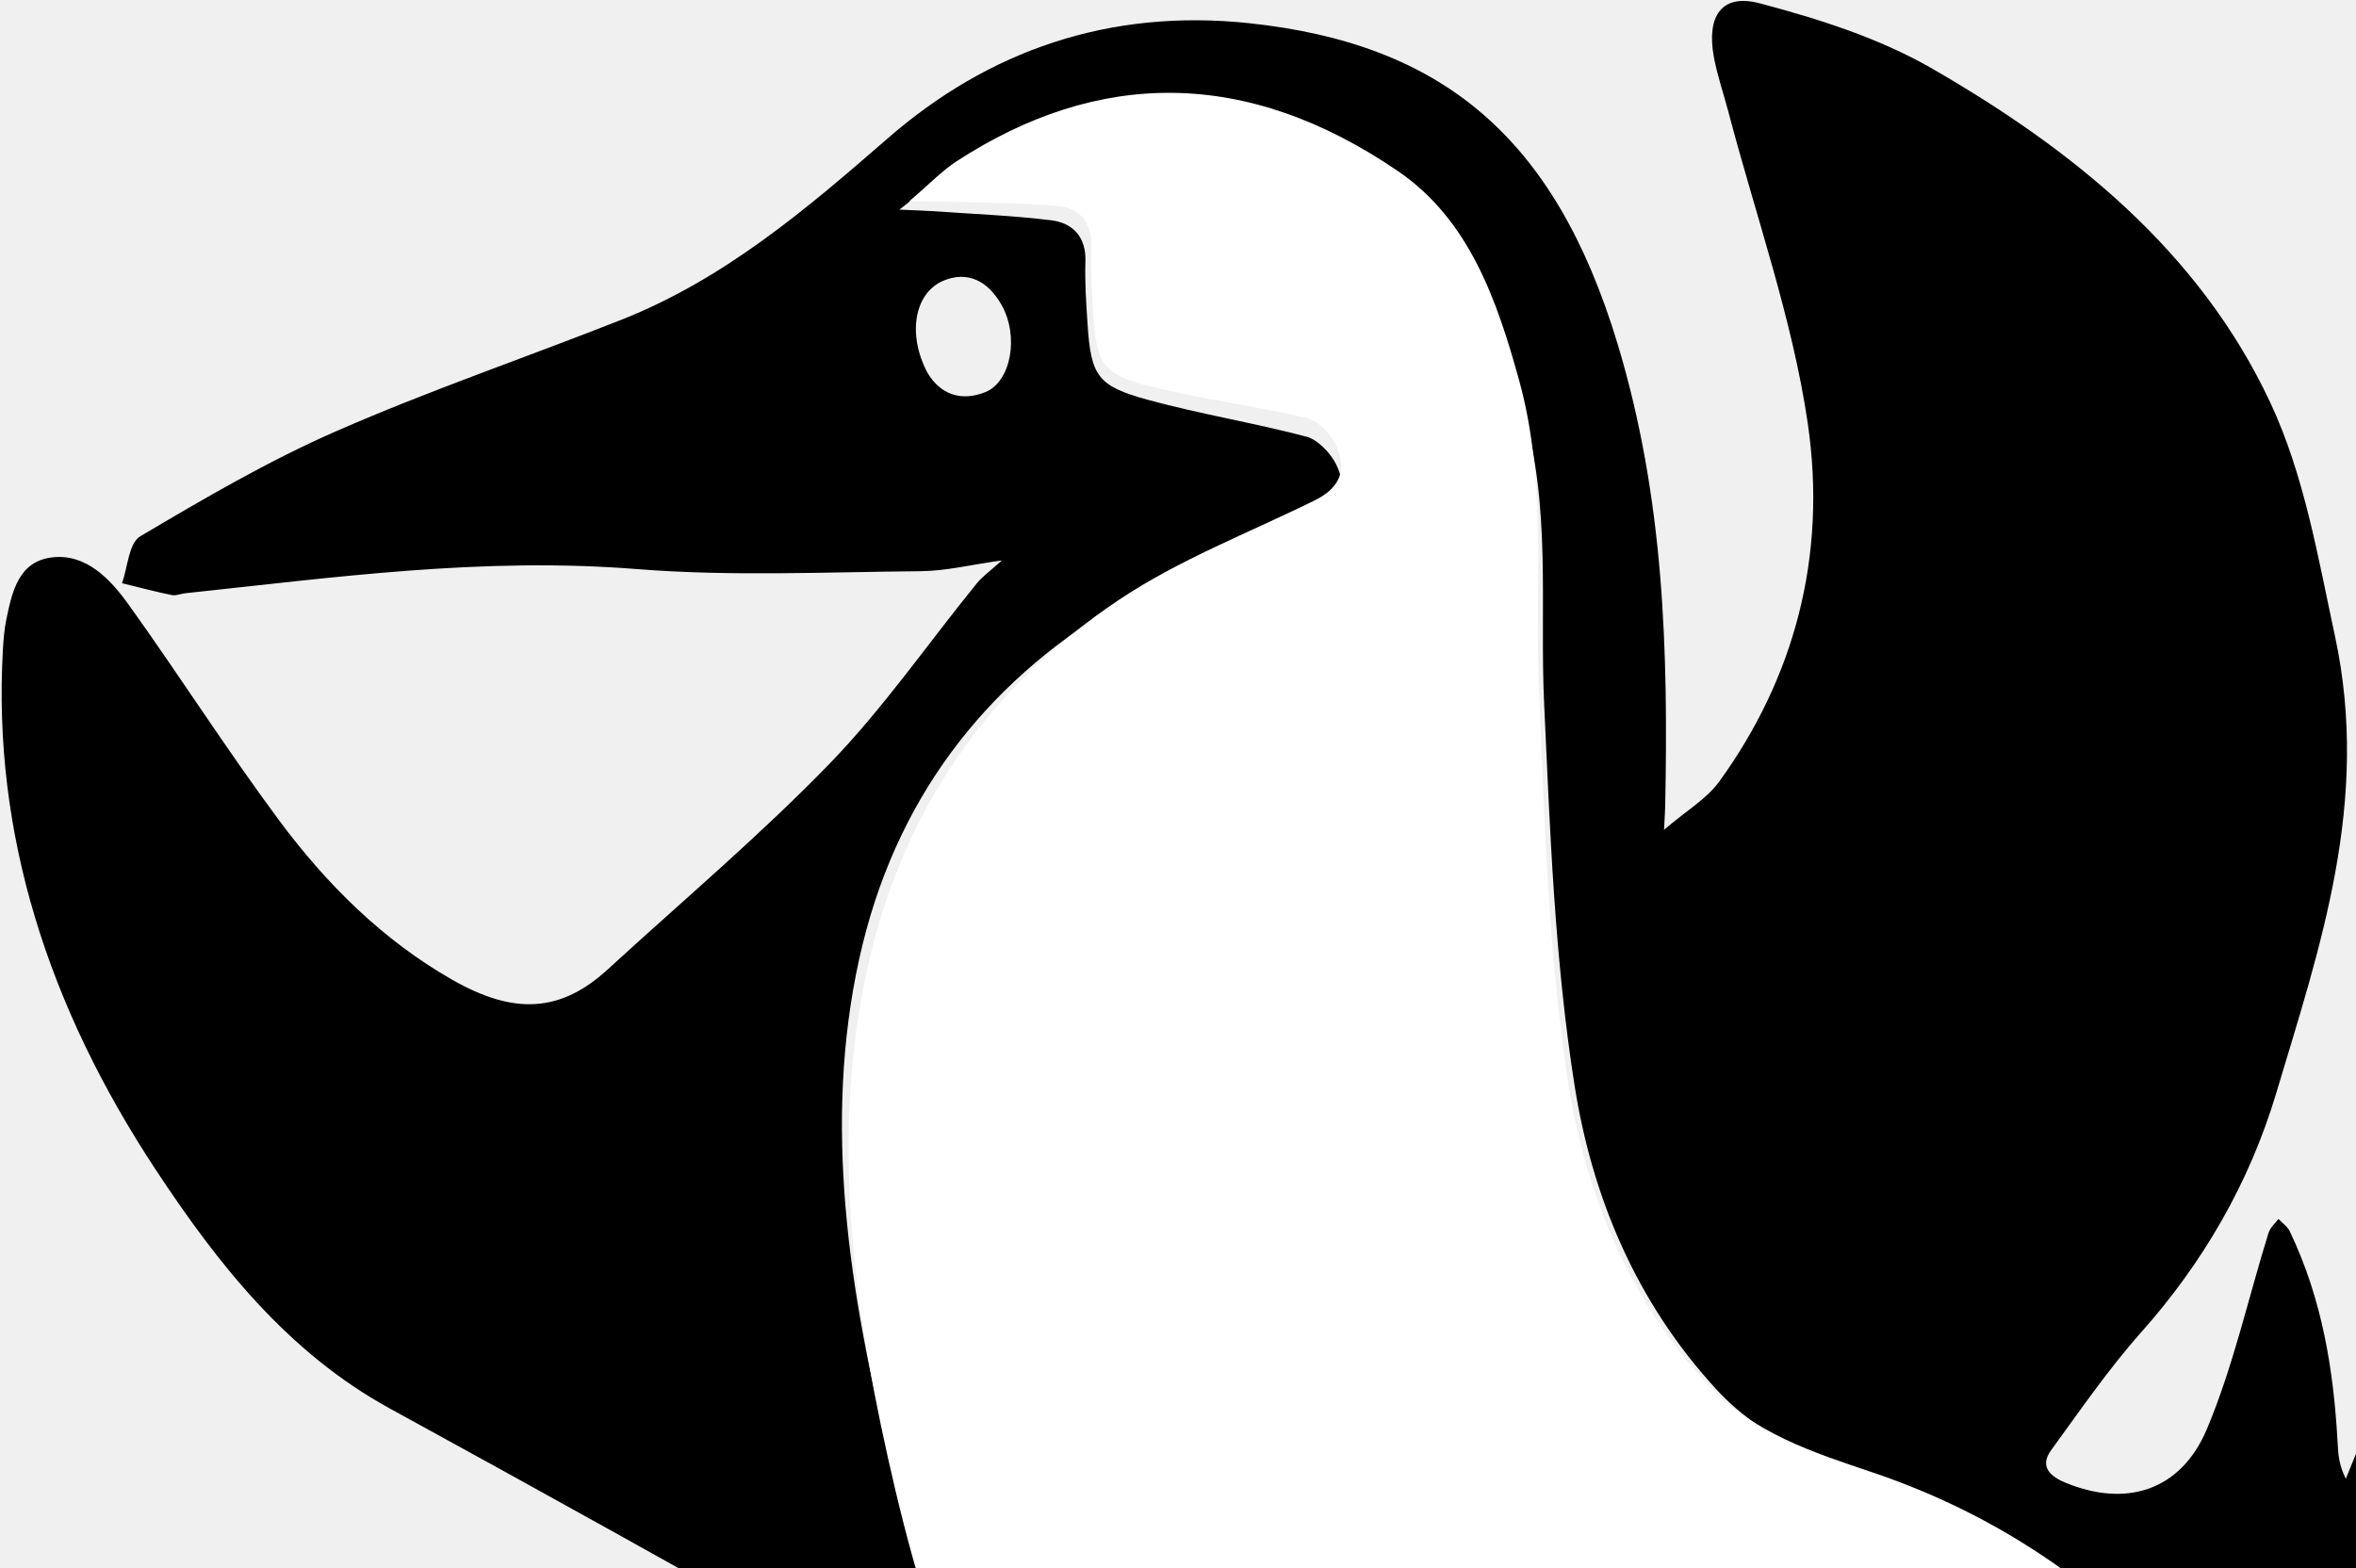
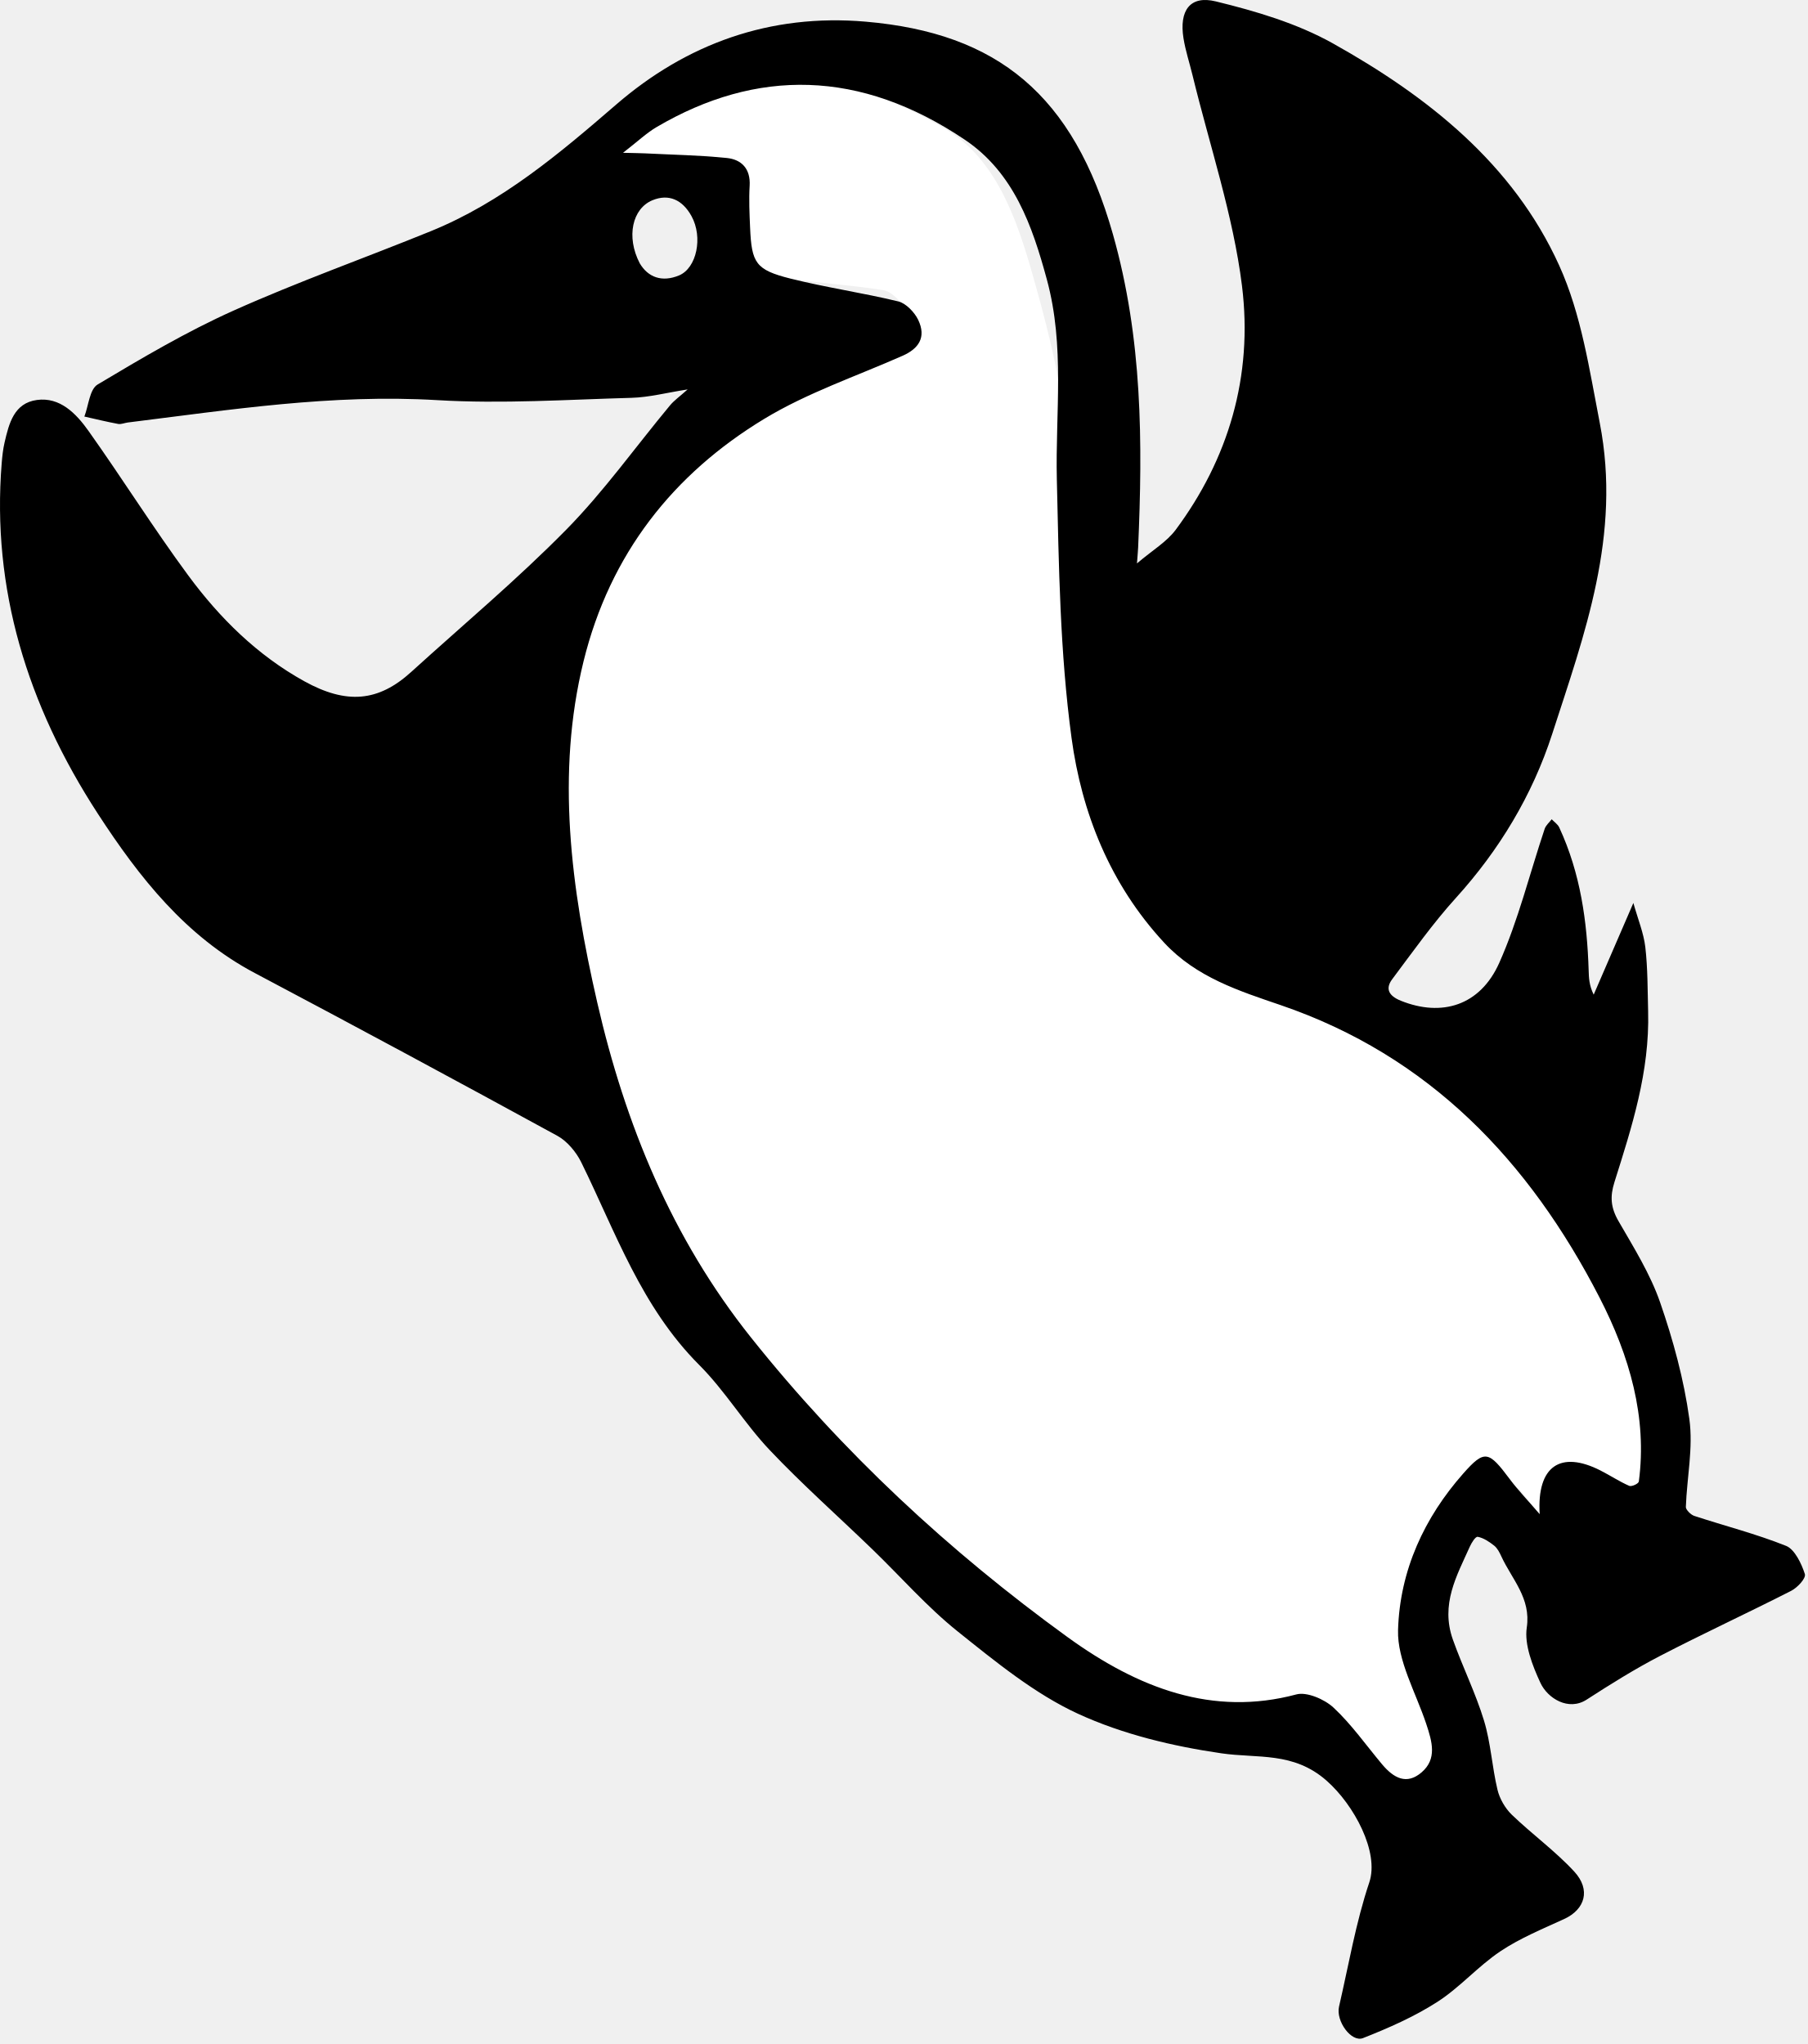
- <svg xmlns="http://www.w3.org/2000/svg" width="553" height="368" viewBox="0 0 553 368" fill="none">
-   <path d="M453.463 16.073C486.348 35.023 516.211 58.904 532.867 94.47C540.903 111.627 544.082 130.862 548.059 149.293C556.449 188.232 544.492 222.404 534.29 256.562C527.961 277.744 517.036 296.49 502.605 312.715C494.916 321.354 488.296 331.023 481.435 340.427C479.103 343.621 480.279 346.14 484.589 347.956C498.655 353.885 511.763 350.254 517.996 335.472C524.165 320.844 527.689 304.795 532.464 289.416C532.86 288.154 534.002 287.219 534.798 286.136C535.699 287.091 536.924 287.924 537.449 289.025C545.151 305.14 547.763 321.822 548.686 338.688C548.828 341.259 548.943 343.824 550.608 347.128C554.71 337.093 558.811 327.058 563.465 315.657C565.171 321.342 567.249 326.168 567.917 331.019C568.932 338.42 569.032 345.841 569.399 353.241C570.452 374.219 564.747 393.209 559.237 412.184C557.814 417.092 558.13 420.9 560.972 425.72C566.397 434.934 572.272 444.214 575.844 454.021C580.679 467.287 584.673 481.037 586.835 494.656C588.438 504.731 586.465 514.92 586.348 525.1C586.34 526.033 588.126 527.823 589.294 528.228C599.883 531.915 610.677 534.873 621.055 539.239C623.977 540.471 626.462 545.473 627.676 549.088C628.174 550.579 625.253 553.745 623.127 554.817C608.39 562.214 593.312 569.013 578.637 576.513C570.098 580.873 561.943 585.942 553.902 591.113C547.785 595.041 540.53 590.413 537.931 584.987C535.04 578.944 532.071 571.603 532.806 565.77C534.081 555.633 527.326 548.967 523.517 540.96C522.876 539.602 522.084 538.076 520.969 537.181C519.257 535.801 517.24 534.43 515.275 534.017C514.473 533.85 513.192 536.041 512.607 537.423C508.395 547.364 502.977 557.105 507.586 569.453C511.118 578.928 515.823 588.121 518.9 597.673C521.426 605.51 522.021 613.744 524.087 621.715C524.879 624.78 526.849 628.163 529.175 630.425C536.28 637.325 544.342 643.264 551.035 650.513C556.981 656.958 555.052 663.714 548.016 666.881C540.649 670.198 533.003 673.223 526.377 677.649C518.842 682.68 512.812 689.874 505.184 694.744C497.428 699.7 488.739 703.433 480.021 706.765C476.062 708.279 470.505 700.698 471.537 695.709C474.506 681.38 476.615 666.672 480.902 652.916C484.14 642.529 475.076 625.989 465.425 617.403C453.794 607.066 441.634 609.321 429.137 607.237C412.491 604.467 395.243 600.046 379.615 592.547C364.71 585.389 351.051 574.049 337.78 563.27C327.086 554.583 317.829 543.954 307.862 534.263C295.852 522.579 283.343 511.379 271.854 499.199C263.001 489.817 256.141 478.46 247.081 469.344C226.686 448.815 217.361 422.854 204.952 398.32C203.154 394.766 199.945 390.944 196.582 389.048C161.677 369.359 126.678 349.882 91.559 330.668C67.572 317.544 51.172 296.764 36.486 274.484C11.353 236.345 -1.772 195.779 0.681 152.49C0.819 150.107 1.014 147.705 1.487 145.41C2.857 138.747 4.425 131.76 12.251 130.843C20.088 129.915 25.75 135.749 30.11 141.818C42.133 158.571 53.196 175.99 65.492 192.548C76.643 207.574 89.862 220.696 106.145 229.991C120.809 238.359 131.685 237.626 142.711 227.508C160.133 211.52 178.255 196.246 194.705 179.283C207.308 166.285 217.754 151.123 229.237 136.987C230.629 135.271 232.494 133.972 235.178 131.551C227.934 132.555 222.077 134.03 216.031 134.085C193.883 134.272 171.735 135.352 149.469 133.586C113.214 130.703 78.536 135.548 43.557 139.251C42.443 139.372 41.324 139.896 40.256 139.677C36.373 138.882 32.504 137.845 28.634 136.903C30.003 133.13 30.187 127.517 32.936 125.886C47.88 117.04 62.958 108.202 78.941 101.207C100.813 91.637 123.608 83.855 145.881 75.05C170.027 65.509 189.304 49.072 208.387 32.461C231.943 11.945 260.28 1.942 293.222 5.446C338.558 10.268 364.993 32.196 379.664 80.67C390.693 117.098 391.573 153.151 390.854 189.235C390.837 190.28 390.757 191.311 390.585 194.791C395.841 190.281 400.585 187.552 403.582 183.411C420.963 159.382 428.933 130.908 424.316 99.352C420.742 74.925 412.091 50.611 405.683 26.247C404.55 21.919 403.045 17.623 402.259 13.274C400.551 3.787 404.079 -1.607 413.076 0.788C426.776 4.42 440.943 8.863 453.468 16.076L453.463 16.073ZM555.092 452.054C529.769 404.064 494.627 367.194 443.453 348.665C429.138 343.477 414.318 338.522 402.987 326.271C383.808 305.538 373.618 280.488 369.58 254.803C364.891 225.012 363.826 195.016 362.439 165.215C361.366 142.111 364.201 119.263 357.388 95.876C351.979 77.289 345.243 58.754 328.175 46.997C291.693 21.864 256.183 20.876 222.407 40.533C218.989 42.521 216.101 45.343 211.109 49.212C215.335 49.403 216.966 49.439 218.599 49.552C227.978 50.214 237.359 50.562 246.74 51.706C251.797 52.327 254.977 55.611 254.774 61.448C254.607 66.231 254.943 71.114 255.266 75.964C256.07 88.243 257.532 90.614 269.464 93.865C281.808 97.23 294.347 99.259 306.715 102.52C309.268 103.192 312.311 106.357 313.617 108.999C316.671 115.189 313.94 119.031 308.589 121.337C292.848 128.138 276.169 133.537 261.668 142.258C230.912 160.74 209.89 187.959 201.702 224.98C193.157 263.624 199.174 303.163 209.171 343.187C219.721 385.408 236.556 425.146 264.587 460.174C296.842 500.476 334.224 535.5 375.472 565.969C400.132 584.185 425.9 594.546 454.415 587.35C457.892 586.473 464.013 589.168 467.199 592.156C473.54 598.098 478.677 605.406 484.334 612.132C488.481 617.063 492.96 619.468 497.914 615.191C503.184 610.65 501.306 604.637 499.136 598.447C495.324 587.567 488.661 576.217 488.711 565.805C488.81 545.051 496.885 526.919 509.731 512.078C516.924 503.766 518.31 504.34 525.78 514.271C528.707 518.16 532.11 521.709 536.312 526.593C534.904 509.761 543.064 504.684 556.731 511.851C560.105 513.624 563.322 515.815 566.756 517.388C567.608 517.775 569.948 516.717 570.027 515.946C572.419 493.813 565.861 472.465 555.086 452.052L555.092 452.054ZM231.313 92.031C237.282 89.618 239.269 78.982 235.077 71.565C231.86 65.874 227.121 63.615 221.588 65.828C214.755 68.561 212.783 78.275 217.726 87.559C220.674 92.489 225.521 94.375 231.309 92.033L231.313 92.031Z" fill="black" />
-   <path d="M439.744 345.714C489.818 362.674 524.089 399.155 548.69 447.472C559.159 468.028 565.488 489.715 563.039 512.571C562.955 513.364 560.653 514.55 559.826 514.189C556.467 512.712 553.324 510.59 550.025 508.905C536.66 502.09 528.64 507.65 529.942 524.903C525.846 520.052 522.527 516.542 519.675 512.662C512.4 502.755 511.042 502.217 503.955 511.064C491.298 526.852 483.296 545.832 483.102 567.181C483.004 577.891 489.483 589.291 493.169 600.324C495.267 606.602 497.08 612.709 491.893 617.595C487.017 622.196 482.638 619.907 478.597 615.006C473.083 608.32 468.082 601.014 461.894 595.162C458.787 592.224 452.798 589.699 449.386 590.744C421.406 599.311 396.194 589.707 372.106 571.988C331.816 542.342 295.338 507.853 263.909 467.725C236.598 432.853 220.279 392.67 210.134 349.68C200.519 308.933 194.807 268.509 203.362 228.415C211.56 190.005 232.288 161.152 262.524 140.883C276.781 131.324 293.149 125.085 308.613 117.445C313.868 114.853 316.564 110.79 313.599 104.549C312.333 101.89 309.365 98.76 306.863 98.169C294.756 95.322 282.475 93.748 270.391 90.793C258.711 87.939 257.286 85.556 256.557 72.965C256.263 67.99 255.956 62.982 256.143 58.056C256.367 52.041 253.265 48.794 248.313 48.366C239.121 47.57 229.93 47.599 220.74 47.303C219.136 47.256 217.535 47.282 213.4 47.261C218.308 43.073 221.149 40.054 224.514 37.872C257.712 16.272 292.51 15.835 328.156 40.187C344.828 51.581 351.344 70.368 356.564 89.26C363.133 113.033 360.248 136.648 361.193 160.365C362.414 190.958 363.316 221.759 367.775 252.21C371.614 278.46 381.486 303.806 400.189 324.343C411.241 336.482 425.744 340.971 439.749 345.716L439.744 345.714Z" fill="white" />
-   <path d="M285.748 42.777C290.073 50.047 288.149 60.557 282.106 63.001C276.245 65.371 271.302 63.559 268.265 58.73C263.16 49.626 265.077 40.025 271.995 37.258C277.597 35.017 282.429 37.198 285.752 42.775L285.748 42.777Z" fill="white" />
-   <path d="M435.747 667.859C435.747 667.859 410.642 711.788 418.023 715.141C421.464 716.704 424.571 717.834 449.574 701.971C449.574 701.971 460.631 696.64 473.002 690.686C473.002 690.686 493.577 685.865 485.38 679.944C485.38 679.944 441.716 653.146 435.744 667.855L435.747 667.859Z" fill="#CD1214" />
-   <path d="M517.894 560.562C517.894 560.562 514.019 588.222 516.295 600.556C518.57 612.891 527.383 608.851 541.159 601.973C554.934 595.1 587.753 586.387 590.755 581.687C593.086 578.029 559.534 567.986 544.516 563.703C540.523 562.565 536.639 560.992 532.964 559.016C527.473 556.064 518.79 552.734 517.897 560.56L517.894 560.562Z" fill="#CD1214" />
+ <svg xmlns="http://www.w3.org/2000/svg" width="229" height="259" viewBox="0 0 229 259" fill="none">
+   <path d="M162.761 126.053C182.205 131.046 192.827 144.727 202.237 162.192C206.241 169.622 207.097 172.353 210.19 185.314C208.932 190.91 209.957 185.314 210.19 185.314C212.841 185.314 210.212 191.452 208.932 190.91C203.751 188.718 196.49 187.561 196.935 194.003C195.357 192.294 193.614 190.079 192.517 188.701C188.099 186.01 190.891 184.301 188.099 187.817C183.112 194.092 179.006 199.991 178.854 208.011C178.778 212.035 181.26 216.138 182.657 220.179C183.451 222.478 184.136 224.721 182.098 226.698C180.182 228.559 178.484 227.82 176.927 226.091C174.803 223.732 172.881 221.126 170.492 219.099C169.292 218.081 166.968 217.298 165.635 217.783C154.706 221.768 146.824 215.569 137.504 209.578C121.917 199.553 109.397 188.435 97.299 174.232C86.785 161.889 79.005 149.889 75.207 134.027C71.609 118.993 67.625 103.789 71.101 88.502C75.662 67.754 79.705 62.939 91.555 54.499C97.143 50.519 106.449 47.242 112.5 43.949C114.557 42.832 115.621 41.232 114.489 38.971C114.005 38.007 112.861 36.913 111.888 36.76C107.182 36.024 102.404 35.77 97.707 34.992C93.167 34.241 92.621 33.386 92.382 28.678C92.286 26.819 92.184 24.947 92.274 23.092C92.383 20.828 91.187 19.694 89.259 19.669C85.681 19.622 82.101 19.886 78.522 20.027C77.897 20.053 77.274 20.107 75.663 20.212C77.59 18.506 78.707 17.294 80.026 16.382C93.035 7.362 106.034 8.218 119.832 16.383C126.285 20.203 128.912 28.042 130.877 34.992C133.351 43.737 135.239 51.694 135.522 60.573C135.888 72.025 135.661 80.19 137.289 91.5C138.69 101.25 141.123 111.696 148.335 118.893C152.596 123.147 157.322 124.655 162.761 126.053Z" fill="white" />
+   <path d="M168.849 5.489C180.846 12.194 191.684 20.725 197.535 33.632C200.359 39.857 201.368 46.879 202.679 53.6C205.444 67.801 200.726 80.401 196.658 92.984C194.133 100.787 189.931 107.731 184.453 113.776C181.535 116.995 179.002 120.583 176.383 124.076C175.494 125.263 175.907 126.177 177.485 126.811C182.636 128.882 187.515 127.458 189.948 122C192.356 116.599 193.798 110.696 195.697 105.029C195.855 104.564 196.285 104.214 196.589 103.812C196.914 104.155 197.36 104.451 197.544 104.85C200.253 110.697 201.075 116.788 201.27 122.958C201.3 123.899 201.321 124.837 201.908 126.035C203.511 122.331 205.115 118.626 206.935 114.417C207.517 116.487 208.244 118.24 208.449 120.011C208.76 122.715 208.733 125.432 208.804 128.139C209.012 135.815 206.738 142.81 204.535 149.799C203.967 151.606 204.05 152.999 205.06 154.744C206.986 158.079 209.078 161.436 210.315 165.002C211.988 169.826 213.346 174.833 214.028 179.805C214.533 183.483 213.715 187.229 213.584 190.958C213.573 191.3 214.218 191.942 214.646 192.082C218.53 193.357 222.497 194.363 226.297 195.887C227.367 196.318 228.242 198.132 228.66 199.447C228.831 199.989 227.723 201.17 226.928 201.578C221.414 204.392 215.779 206.99 210.286 209.842C207.091 211.5 204.031 213.415 201.012 215.366C198.716 216.848 196.073 215.206 195.159 213.237C194.142 211.045 193.108 208.377 193.43 206.236C193.989 202.514 191.549 200.121 190.209 197.216C189.984 196.723 189.705 196.17 189.3 195.851C188.679 195.357 187.945 194.87 187.221 194.733C186.926 194.677 186.434 195.489 186.205 195.999C184.562 199.67 182.473 203.276 184.071 207.765C185.295 211.21 186.955 214.543 188.011 218.019C188.877 220.871 189.026 223.883 189.721 226.787C189.987 227.904 190.686 229.129 191.527 229.941C194.095 232.416 197.025 234.534 199.437 237.141C201.581 239.459 200.809 241.946 198.179 243.157C195.426 244.424 192.572 245.587 190.083 247.256C187.253 249.152 184.96 251.83 182.097 253.668C179.186 255.538 175.94 256.968 172.687 258.25C171.21 258.833 169.22 256.097 169.645 254.262C170.867 248.993 171.775 243.592 173.479 238.523C174.767 234.696 171.558 228.703 168.063 225.628C163.851 221.925 159.335 222.839 154.731 222.165C148.598 221.27 142.258 219.774 136.543 217.14C131.093 214.625 126.14 210.57 121.325 206.717C117.446 203.612 114.114 199.786 110.512 196.308C106.172 192.115 101.643 188.103 97.499 183.725C94.306 180.352 91.867 176.242 88.596 172.968C81.231 165.596 78.007 156.155 73.631 147.259C72.996 145.97 71.843 144.593 70.616 143.923C57.877 136.963 45.102 130.08 32.281 123.295C23.523 118.66 17.638 111.167 12.4 103.113C3.435 89.325 -1.067 74.563 0.215 58.692C0.287 57.818 0.379 56.937 0.574 56.093C1.139 53.643 1.779 51.073 4.681 50.681C7.588 50.285 9.631 52.381 11.191 54.573C15.492 60.622 19.433 66.922 23.837 72.898C27.831 78.321 32.606 83.032 38.547 86.32C43.898 89.279 47.927 88.933 52.092 85.148C58.673 79.168 65.508 73.445 71.739 67.115C76.512 62.264 80.507 56.636 84.876 51.377C85.405 50.739 86.106 50.25 87.12 49.344C84.432 49.763 82.254 50.345 80.017 50.409C71.824 50.636 63.624 51.19 55.405 50.703C42.022 49.907 29.155 51.929 16.186 53.536C15.774 53.588 15.355 53.788 14.962 53.716C13.533 53.452 12.111 53.1 10.688 52.783C11.227 51.391 11.343 49.335 12.374 48.718C17.977 45.371 23.631 42.026 29.602 39.35C37.774 35.688 46.272 32.675 54.585 29.291C63.597 25.624 70.869 19.466 78.07 13.246C86.96 5.564 97.526 1.697 109.679 2.745C126.404 4.186 135.99 12.027 140.996 29.675C144.759 42.937 144.772 56.134 144.194 69.354C144.178 69.737 144.14 70.115 144.046 71.391C146.029 69.702 147.807 68.668 148.952 67.13C155.588 58.206 158.782 47.721 157.348 36.197C156.238 27.277 153.249 18.434 151.09 9.557C150.709 7.98 150.189 6.418 149.936 4.831C149.387 1.368 150.738 -0.632 154.045 0.18C159.08 1.412 164.281 2.938 168.851 5.49L168.849 5.489ZM202.657 164.43C193.708 147.036 181.031 133.785 162.265 127.366C157.016 125.568 151.578 123.86 147.494 119.454C140.58 111.999 137.029 102.897 135.758 93.52C134.282 82.643 134.148 71.665 133.893 60.761C133.697 52.307 134.943 43.919 132.626 35.403C130.787 28.635 128.456 21.895 122.246 17.711C108.971 8.768 95.847 8.661 83.186 16.102C81.904 16.854 80.812 17.909 78.932 19.361C80.493 19.401 81.096 19.402 81.699 19.432C85.162 19.607 88.628 19.668 92.088 20.019C93.953 20.211 95.1 21.391 94.975 23.53C94.871 25.283 94.953 27.068 95.031 28.842C95.222 33.333 95.742 34.191 100.127 35.296C104.663 36.44 109.282 37.094 113.828 38.199C114.767 38.427 115.864 39.565 116.325 40.523C117.4 42.768 116.357 44.194 114.358 45.077C108.478 47.681 102.263 49.777 96.824 53.075C85.29 60.064 77.279 70.183 73.93 83.8C70.435 98.014 72.318 112.451 75.668 127.037C79.204 142.424 85.086 156.857 95.15 169.484C106.729 184.013 120.251 196.572 135.242 207.436C144.204 213.93 153.644 217.54 164.252 214.701C165.545 214.355 167.786 215.298 168.938 216.369C171.232 218.5 173.068 221.14 175.102 223.562C176.593 225.338 178.228 226.187 180.098 224.585C182.086 222.884 181.444 220.696 180.695 218.444C179.379 214.487 177.013 210.378 177.122 206.565C177.339 198.963 180.482 192.265 185.361 186.738C188.093 183.642 188.601 183.842 191.277 187.426C192.326 188.829 193.554 190.104 195.066 191.863C194.691 185.709 197.753 183.791 202.745 186.318C203.978 186.943 205.148 187.722 206.405 188.274C206.716 188.409 207.591 188.005 207.627 187.722C208.703 179.6 206.463 171.828 202.655 164.429L202.657 164.43ZM86.033 34.898C88.261 33.971 89.088 30.062 87.603 27.376C86.462 25.315 84.729 24.521 82.664 25.372C80.113 26.421 79.299 29.993 81.047 33.357C82.095 35.142 83.871 35.798 86.032 34.899L86.033 34.898Z" fill="black" />
</svg>
